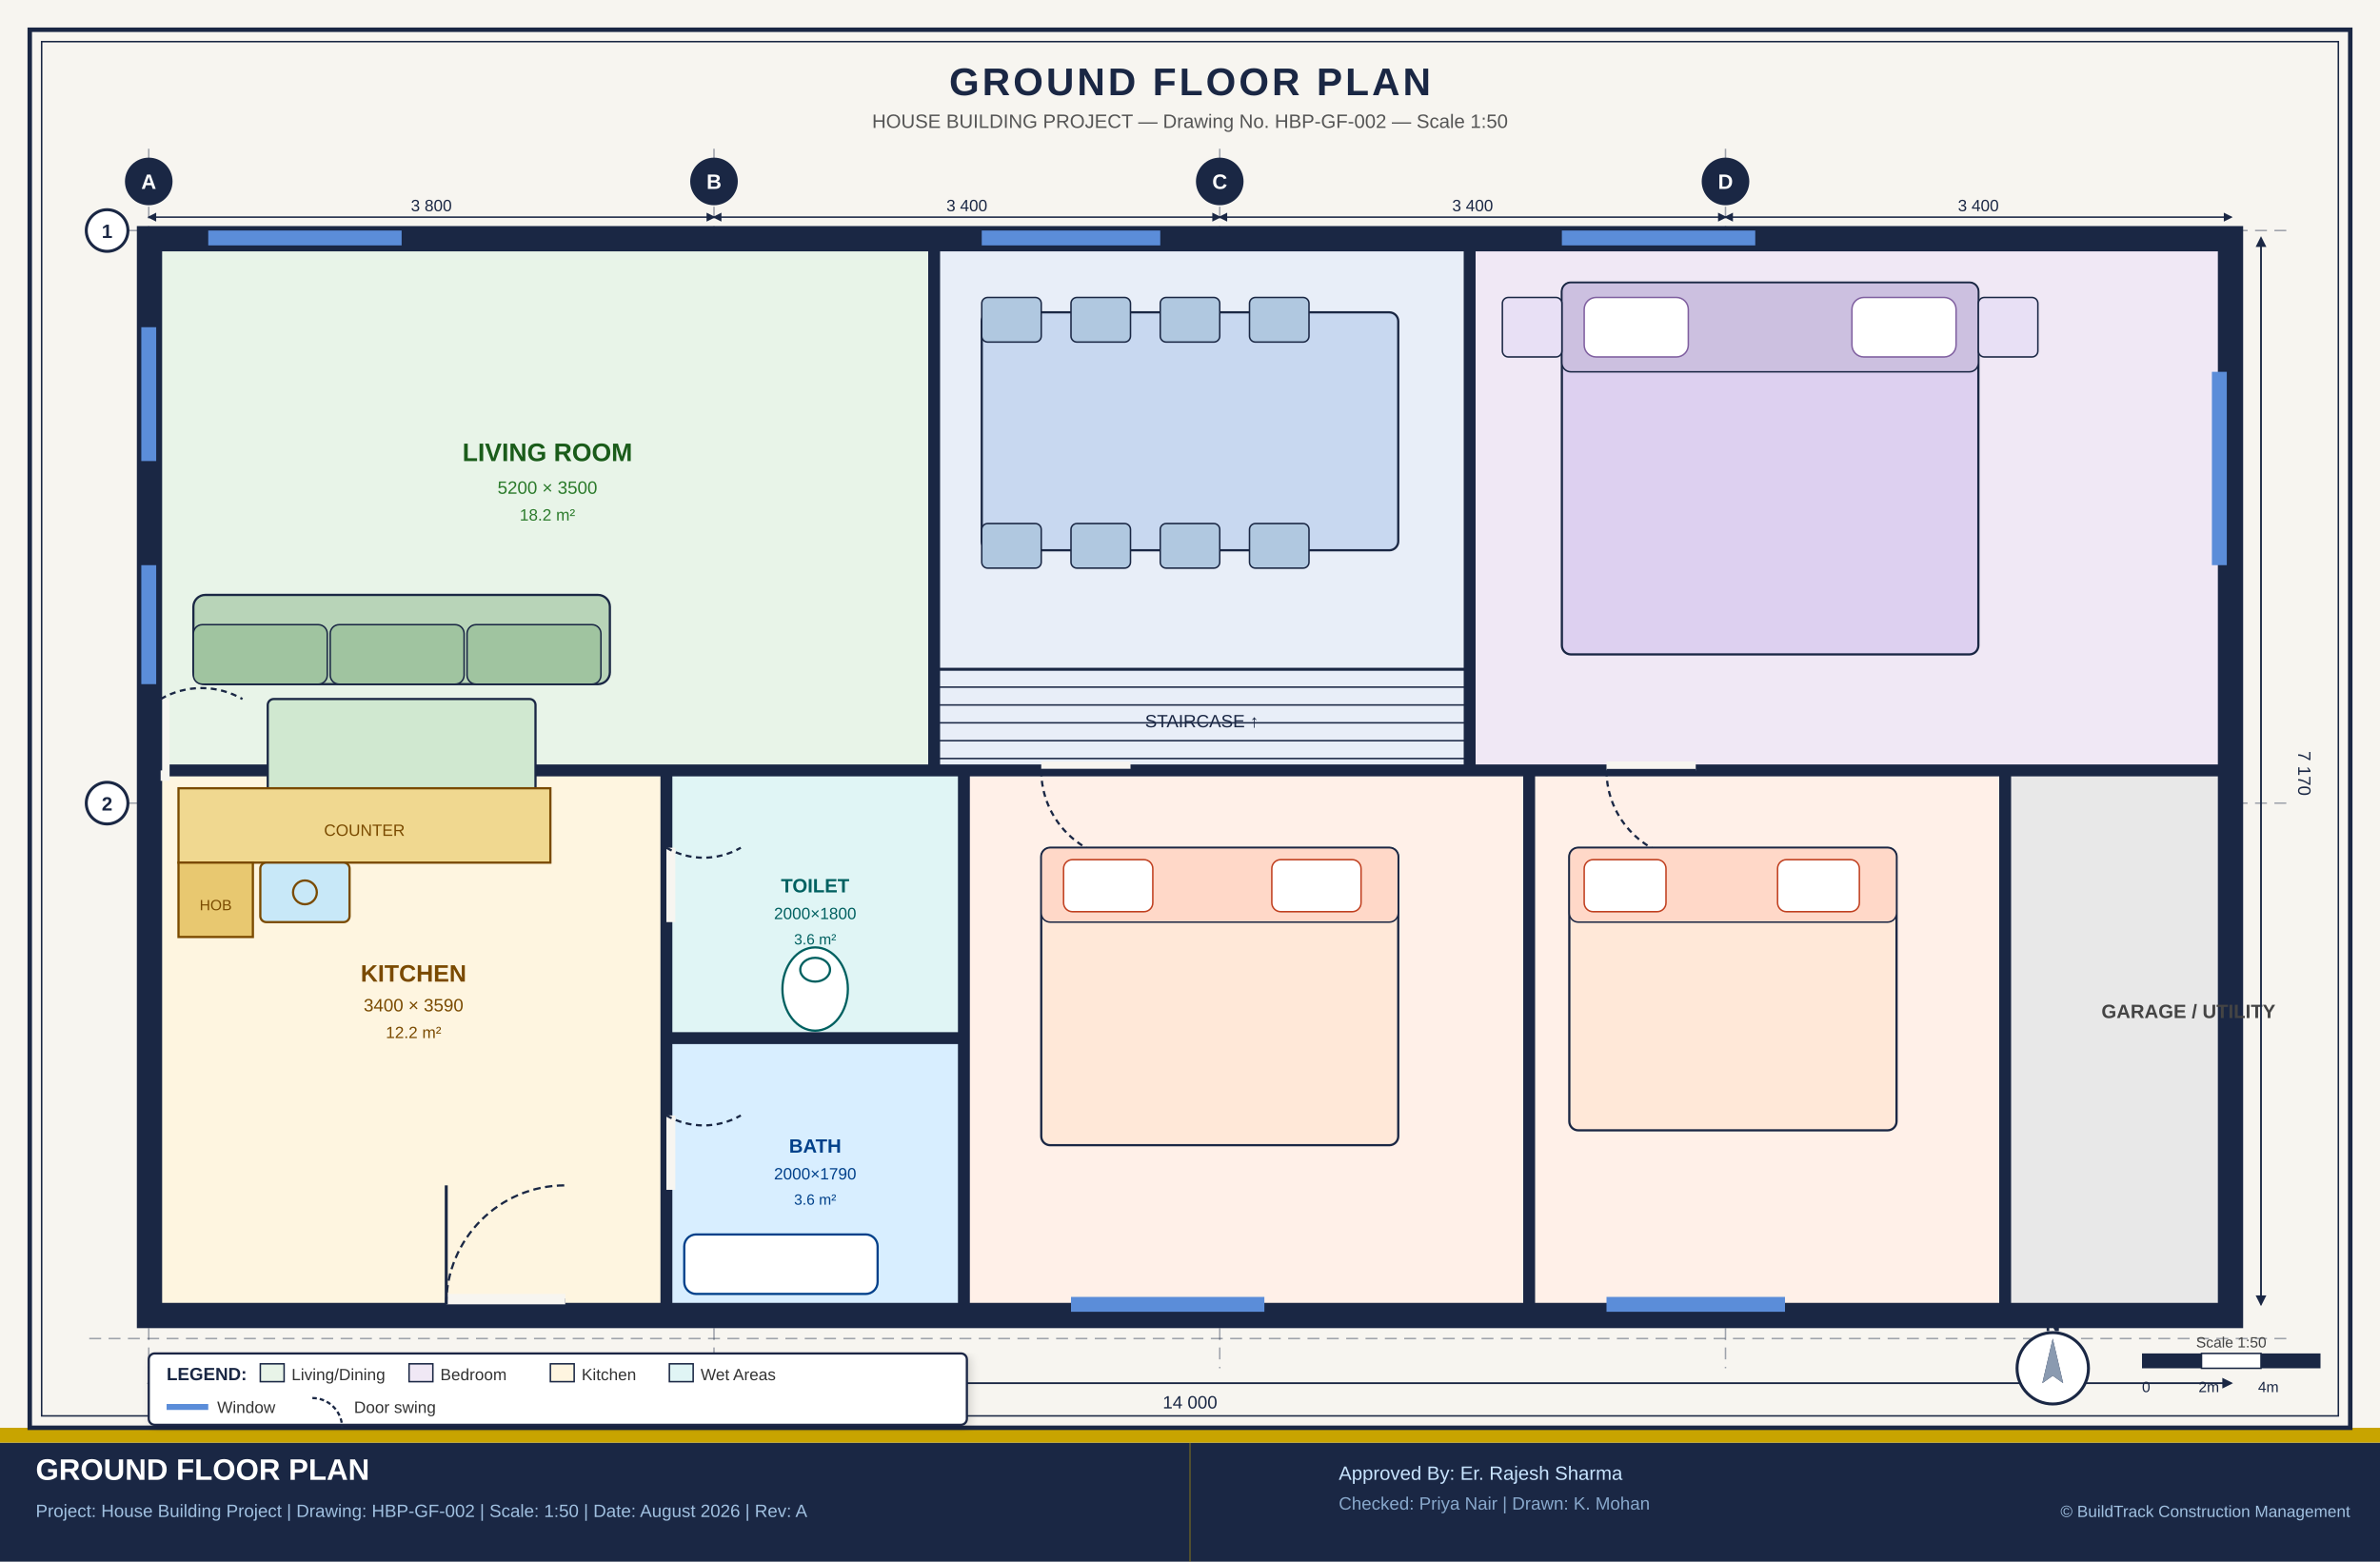
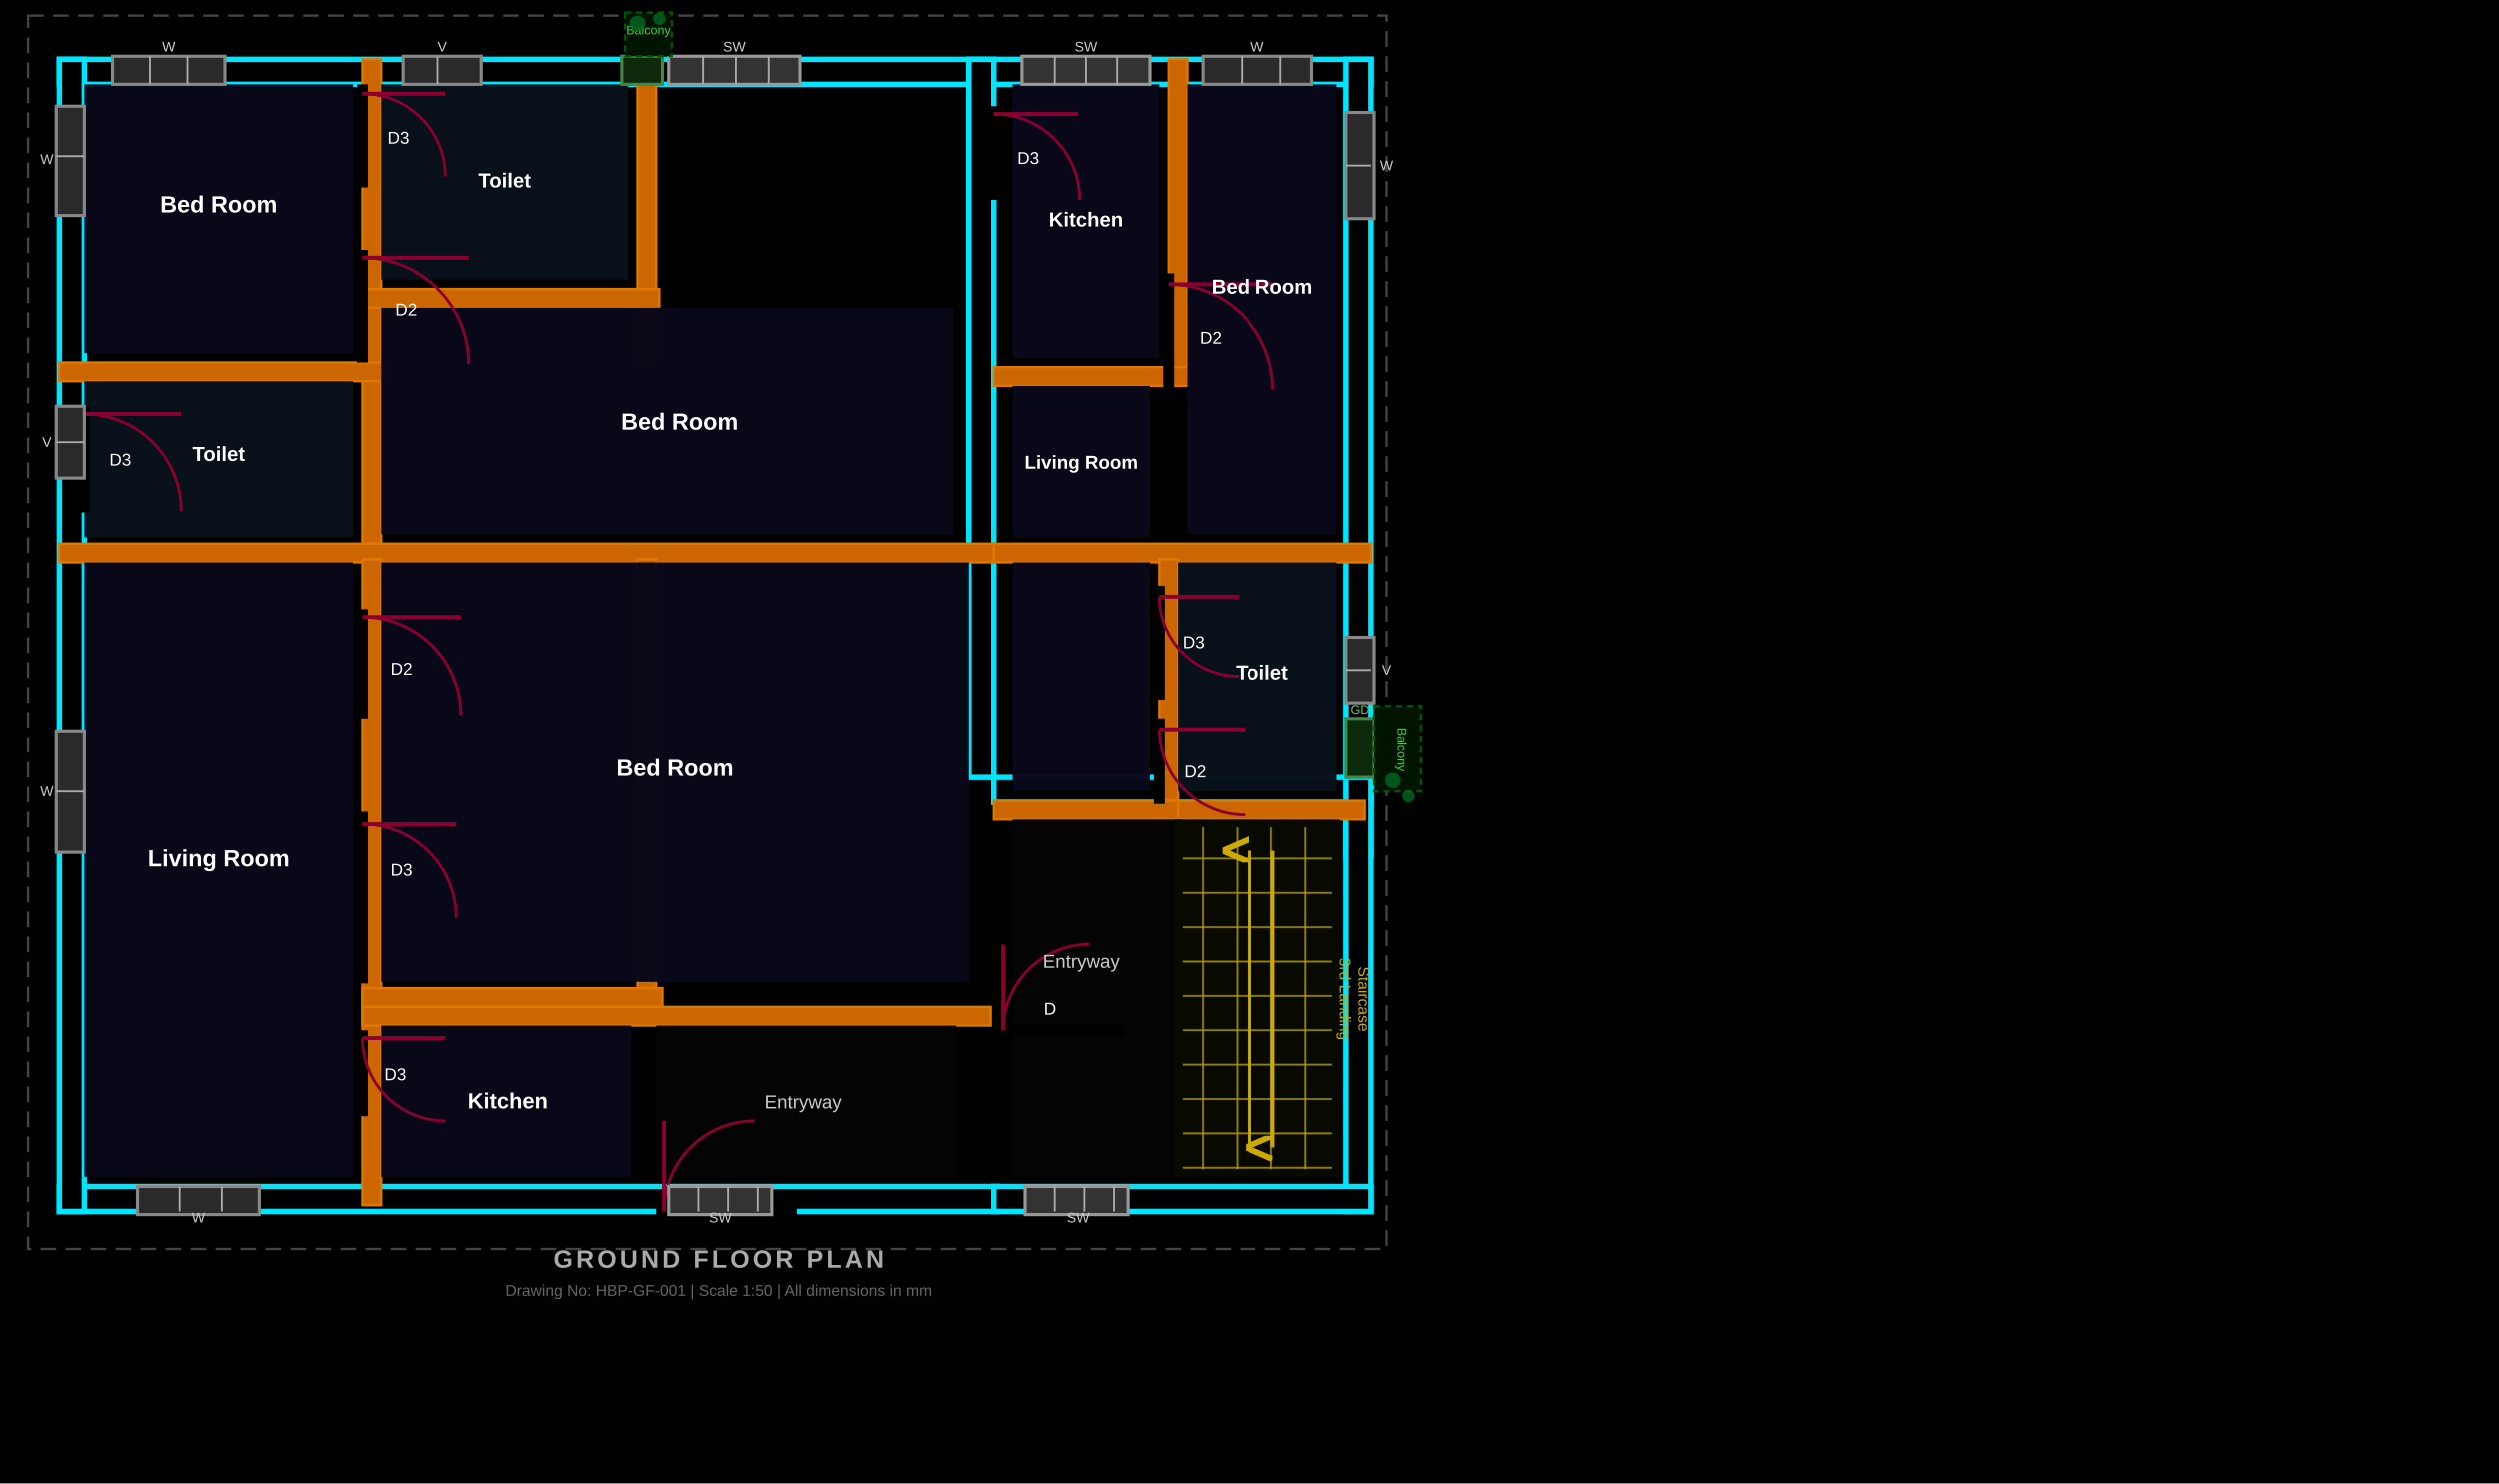
- <svg xmlns="http://www.w3.org/2000/svg" width="1600" height="1050" viewBox="0 0 1600 1050">
+ <svg xmlns="http://www.w3.org/2000/svg" width="1600" height="950" viewBox="0 0 1600 950">
  <defs>
-     <pattern id="hatch" width="8" height="8" patternUnits="userSpaceOnUse" patternTransform="rotate(45)">
-       <line x1="0" y1="0" x2="0" y2="8" stroke="#bbb" stroke-width="1" />
+     <pattern id="stair-grid-gf" x="0" y="0" width="22" height="22" patternUnits="userSpaceOnUse">
+       <rect width="22" height="22" fill="none" stroke="#b8a000" stroke-width="0.9" />
    </pattern>
-     <filter id="dropshadow" x="-5%" y="-5%" width="115%" height="115%">
-       <feDropShadow dx="2" dy="2" stdDeviation="3" flood-color="#00000025" />
-     </filter>
-     <marker id="dim-arrow" markerWidth="6" markerHeight="6" refX="5" refY="3" orient="auto">
-       <path d="M0,0 L6,3 L0,6 Z" fill="#1a2744" />
+     <marker id="gf-arr-up" markerWidth="7" markerHeight="7" refX="3" refY="7" orient="auto">
+       <path d="M0,7 L3,0 L6,7" fill="none" stroke="#ccaa00" stroke-width="1.5" />
    </marker>
-     <marker id="dim-arrow-r" markerWidth="6" markerHeight="6" refX="1" refY="3" orient="auto">
-       <path d="M6,0 L0,3 L6,6 Z" fill="#1a2744" />
+     <marker id="gf-arr-dn" markerWidth="7" markerHeight="7" refX="3" refY="0" orient="auto">
+       <path d="M0,0 L3,7 L6,0" fill="none" stroke="#ccaa00" stroke-width="1.5" />
    </marker>
  </defs>
-   <rect width="1600" height="1050" fill="#f7f5f0" />
-   <rect x="0" y="970" width="1600" height="80" fill="#1a2744" />
-   <rect x="0" y="960" width="1600" height="10" fill="#c8a400" />
-   <rect x="20" y="20" width="1560" height="940" fill="none" stroke="#1a2744" stroke-width="3" />
-   <rect x="28" y="28" width="1544" height="924" fill="none" stroke="#1a2744" stroke-width="1" />
-   <text x="800" y="64" font-family="Arial Black, Arial" font-size="26" font-weight="bold" fill="#1a2744" text-anchor="middle" letter-spacing="2">GROUND FLOOR PLAN</text>
-   <text x="800" y="86" font-family="Arial, sans-serif" font-size="13" fill="#555" text-anchor="middle">HOUSE BUILDING PROJECT — Drawing No. HBP-GF-002 — Scale 1:50</text>
-   <line x1="100" y1="100" x2="100" y2="920" stroke="#1a2744" stroke-width="1" stroke-dasharray="8,5" opacity="0.4" />
-   <line x1="480" y1="100" x2="480" y2="920" stroke="#1a2744" stroke-width="1" stroke-dasharray="8,5" opacity="0.4" />
-   <line x1="820" y1="100" x2="820" y2="920" stroke="#1a2744" stroke-width="1" stroke-dasharray="8,5" opacity="0.4" />
-   <line x1="1160" y1="100" x2="1160" y2="920" stroke="#1a2744" stroke-width="1" stroke-dasharray="8,5" opacity="0.4" />
-   <line x1="60" y1="155" x2="1540" y2="155" stroke="#1a2744" stroke-width="1" stroke-dasharray="8,5" opacity="0.4" />
-   <line x1="60" y1="540" x2="1540" y2="540" stroke="#1a2744" stroke-width="1" stroke-dasharray="8,5" opacity="0.4" />
-   <line x1="60" y1="900" x2="1540" y2="900" stroke="#1a2744" stroke-width="1" stroke-dasharray="8,5" opacity="0.4" />
-   <circle cx="100" cy="122" r="16" fill="#1a2744" />
-   <text x="100" y="127" font-family="Arial Black,Arial" font-size="14" font-weight="bold" fill="white" text-anchor="middle">A</text>
-   <circle cx="480" cy="122" r="16" fill="#1a2744" />
-   <text x="480" y="127" font-family="Arial Black,Arial" font-size="14" font-weight="bold" fill="white" text-anchor="middle">B</text>
-   <circle cx="820" cy="122" r="16" fill="#1a2744" />
-   <text x="820" y="127" font-family="Arial Black,Arial" font-size="14" font-weight="bold" fill="white" text-anchor="middle">C</text>
-   <circle cx="1160" cy="122" r="16" fill="#1a2744" />
-   <text x="1160" y="127" font-family="Arial Black,Arial" font-size="14" font-weight="bold" fill="white" text-anchor="middle">D</text>
-   <circle cx="72" cy="155" r="14" fill="white" stroke="#1a2744" stroke-width="2" />
-   <text x="72" y="160" font-family="Arial Black,Arial" font-size="13" font-weight="bold" fill="#1a2744" text-anchor="middle">1</text>
-   <circle cx="72" cy="540" r="14" fill="white" stroke="#1a2744" stroke-width="2" />
-   <text x="72" y="545" font-family="Arial Black,Arial" font-size="13" font-weight="bold" fill="#1a2744" text-anchor="middle">2</text>
-   <rect x="100" y="160" width="1400" height="725" fill="none" stroke="#1a2744" stroke-width="16" />
-   <rect x="108" y="168" width="520" height="350" fill="#e8f4e8" stroke="#1a2744" stroke-width="2" />
-   <text x="368" y="310" font-family="Arial" font-size="17" font-weight="bold" fill="#1a5c1a" text-anchor="middle">LIVING ROOM</text>
-   <text x="368" y="332" font-family="Arial" font-size="12" fill="#2a7a2a" text-anchor="middle">5200 × 3500</text>
-   <text x="368" y="350" font-family="Arial" font-size="11" fill="#2a7a2a" text-anchor="middle">18.2 m²</text>
-   <rect x="628" y="168" width="360" height="350" fill="#e8eef8" stroke="#1a2744" stroke-width="2" />
-   <text x="808" y="310" font-family="Arial" font-size="16" font-weight="bold" fill="#1a2c6a" text-anchor="middle">DINING</text>
-   <text x="808" y="330" font-family="Arial" font-size="12" fill="#1a2c6a" text-anchor="middle">3600 × 3500</text>
-   <text x="808" y="348" font-family="Arial" font-size="11" fill="#1a2c6a" text-anchor="middle">12.6 m²</text>
-   <rect x="988" y="168" width="504" height="350" fill="#f0e8f5" stroke="#1a2744" stroke-width="2" />
-   <text x="1240" y="305" font-family="Arial" font-size="16" font-weight="bold" fill="#5a1a7a" text-anchor="middle">MASTER</text>
-   <text x="1240" y="325" font-family="Arial" font-size="16" font-weight="bold" fill="#5a1a7a" text-anchor="middle">BEDROOM</text>
-   <text x="1240" y="348" font-family="Arial" font-size="12" fill="#5a1a7a" text-anchor="middle">5040 × 3500</text>
-   <text x="1240" y="366" font-family="Arial" font-size="11" fill="#5a1a7a" text-anchor="middle">17.6 m²</text>
-   <rect x="108" y="518" width="340" height="359" fill="#fef5e0" stroke="#1a2744" stroke-width="2" />
-   <text x="278" y="660" font-family="Arial" font-size="16" font-weight="bold" fill="#7a4a00" text-anchor="middle">KITCHEN</text>
-   <text x="278" y="680" font-family="Arial" font-size="12" fill="#7a4a00" text-anchor="middle">3400 × 3590</text>
-   <text x="278" y="698" font-family="Arial" font-size="11" fill="#7a4a00" text-anchor="middle">12.2 m²</text>
-   <rect x="448" y="518" width="200" height="180" fill="#e0f5f5" stroke="#1a2744" stroke-width="2" />
-   <text x="548" y="600" font-family="Arial" font-size="13" font-weight="bold" fill="#006060" text-anchor="middle">TOILET</text>
-   <text x="548" y="618" font-family="Arial" font-size="11" fill="#006060" text-anchor="middle">2000×1800</text>
-   <text x="548" y="635" font-family="Arial" font-size="10" fill="#006060" text-anchor="middle">3.6 m²</text>
-   <ellipse cx="548" cy="665" rx="22" ry="28" fill="white" stroke="#006060" stroke-width="1.5" />
-   <ellipse cx="548" cy="652" rx="10" ry="8" fill="none" stroke="#006060" stroke-width="1.5" />
-   <rect x="448" y="698" width="200" height="179" fill="#d8eeff" stroke="#1a2744" stroke-width="2" />
-   <text x="548" y="775" font-family="Arial" font-size="13" font-weight="bold" fill="#00408a" text-anchor="middle">BATH</text>
-   <text x="548" y="793" font-family="Arial" font-size="11" fill="#00408a" text-anchor="middle">2000×1790</text>
-   <text x="548" y="810" font-family="Arial" font-size="10" fill="#00408a" text-anchor="middle">3.6 m²</text>
-   <rect x="460" y="830" width="130" height="40" rx="8" fill="white" stroke="#00408a" stroke-width="1.5" />
-   <rect x="648" y="518" width="380" height="359" fill="#fff0e8" stroke="#1a2744" stroke-width="2" />
-   <text x="838" y="660" font-family="Arial" font-size="16" font-weight="bold" fill="#7a2000" text-anchor="middle">BEDROOM 2</text>
-   <text x="838" y="680" font-family="Arial" font-size="12" fill="#7a2000" text-anchor="middle">3800 × 3590</text>
-   <text x="838" y="698" font-family="Arial" font-size="11" fill="#7a2000" text-anchor="middle">13.6 m²</text>
-   <rect x="1028" y="518" width="320" height="359" fill="#fff0e8" stroke="#1a2744" stroke-width="2" />
-   <text x="1188" y="660" font-family="Arial" font-size="16" font-weight="bold" fill="#7a2000" text-anchor="middle">BEDROOM 3</text>
-   <text x="1188" y="680" font-family="Arial" font-size="12" fill="#7a2000" text-anchor="middle">3200 × 3590</text>
-   <text x="1188" y="698" font-family="Arial" font-size="11" fill="#7a2000" text-anchor="middle">11.5 m²</text>
-   <rect x="1348" y="518" width="144" height="359" fill="#e8e8e8" stroke="#1a2744" stroke-width="2" />
-   <text x="1420" y="680" font-family="Arial" font-size="13" font-weight="bold" fill="#444" text-anchor="middle" writing-mode="vertical-rl" transform="rotate(-90,1420,680)">GARAGE / UTILITY</text>
-   <line x1="628" y1="160" x2="628" y2="518" stroke="#1a2744" stroke-width="8" />
-   <line x1="988" y1="160" x2="988" y2="518" stroke="#1a2744" stroke-width="8" />
-   <line x1="100" y1="518" x2="1500" y2="518" stroke="#1a2744" stroke-width="8" />
-   <line x1="448" y1="518" x2="448" y2="877" stroke="#1a2744" stroke-width="8" />
-   <line x1="448" y1="698" x2="648" y2="698" stroke="#1a2744" stroke-width="8" />
-   <line x1="648" y1="518" x2="648" y2="877" stroke="#1a2744" stroke-width="8" />
-   <line x1="1028" y1="518" x2="1028" y2="877" stroke="#1a2744" stroke-width="8" />
-   <line x1="1348" y1="518" x2="1348" y2="877" stroke="#1a2744" stroke-width="8" />
-   <line x1="240" y1="877" x2="240" y2="877" stroke="none" />
-   <path d="M 300,877 L 380,877" stroke="#1a2744" stroke-width="8" fill="none" />
-   <rect x="300" y="870" width="80" height="7" fill="#f7f5f0" />
-   <path d="M 300,877 A 80,80 0 0,1 380,797" fill="none" stroke="#1a2744" stroke-width="1.5" stroke-dasharray="5,3" />
-   <line x1="300" y1="877" x2="300" y2="797" stroke="#1a2744" stroke-width="2" />
-   <rect x="700" y="512" width="60" height="6" fill="#f7f5f0" />
-   <path d="M 700,518 A 60,60 0 0,0 760,578" fill="none" stroke="#1a2744" stroke-width="1.5" stroke-dasharray="4,3" />
-   <line x1="700" y1="518" x2="760" y2="518" stroke="#1a2744" stroke-width="2" />
-   <rect x="1080" y="512" width="60" height="6" fill="#f7f5f0" />
-   <path d="M 1080,518 A 60,60 0 0,0 1140,578" fill="none" stroke="#1a2744" stroke-width="1.5" stroke-dasharray="4,3" />
-   <line x1="1080" y1="518" x2="1140" y2="518" stroke="#1a2744" stroke-width="2" />
-   <rect x="108" y="470" width="6" height="55" fill="#f7f5f0" />
-   <path d="M 108,470 A 55,55 0 0,1 163,470" fill="none" stroke="#1a2744" stroke-width="1.5" stroke-dasharray="4,3" />
-   <line x1="108" y1="470" x2="108" y2="518" stroke="#1a2744" stroke-width="2" />
-   <rect x="448" y="570" width="6" height="50" fill="#f7f5f0" />
-   <path d="M 448,570 A 50,50 0 0,0 498,570" fill="none" stroke="#1a2744" stroke-width="1.5" stroke-dasharray="4,3" />
-   <rect x="448" y="750" width="6" height="50" fill="#f7f5f0" />
-   <path d="M 448,750 A 50,50 0 0,0 498,750" fill="none" stroke="#1a2744" stroke-width="1.5" stroke-dasharray="4,3" />
-   <line x1="100" y1="220" x2="100" y2="310" stroke="#5b8dd9" stroke-width="10" />
-   <line x1="100" y1="380" x2="100" y2="460" stroke="#5b8dd9" stroke-width="10" />
-   <line x1="660" y1="160" x2="780" y2="160" stroke="#5b8dd9" stroke-width="10" />
-   <line x1="1050" y1="160" x2="1180" y2="160" stroke="#5b8dd9" stroke-width="10" />
-   <line x1="1492" y1="250" x2="1492" y2="380" stroke="#5b8dd9" stroke-width="10" />
-   <line x1="720" y1="877" x2="850" y2="877" stroke="#5b8dd9" stroke-width="10" />
-   <line x1="1080" y1="877" x2="1200" y2="877" stroke="#5b8dd9" stroke-width="10" />
-   <line x1="140" y1="160" x2="270" y2="160" stroke="#5b8dd9" stroke-width="10" />
-   <rect x="130" y="400" width="280" height="60" rx="8" fill="#b8d4b8" stroke="#1a2744" stroke-width="1.5" />
-   <rect x="130" y="420" width="90" height="40" rx="6" fill="#a0c4a0" stroke="#1a2744" stroke-width="1" />
-   <rect x="222" y="420" width="90" height="40" rx="6" fill="#a0c4a0" stroke="#1a2744" stroke-width="1" />
-   <rect x="314" y="420" width="90" height="40" rx="6" fill="#a0c4a0" stroke="#1a2744" stroke-width="1" />
-   <rect x="180" y="470" width="180" height="80" rx="4" fill="#d0e8d0" stroke="#1a2744" stroke-width="1.5" />
-   <rect x="660" y="210" width="280" height="160" rx="6" fill="#c8d8f0" stroke="#1a2744" stroke-width="1.5" />
-   <rect x="660" y="200" width="40" height="30" rx="4" fill="#b0c8e0" stroke="#1a2744" stroke-width="1" />
-   <rect x="720" y="200" width="40" height="30" rx="4" fill="#b0c8e0" stroke="#1a2744" stroke-width="1" />
-   <rect x="780" y="200" width="40" height="30" rx="4" fill="#b0c8e0" stroke="#1a2744" stroke-width="1" />
-   <rect x="840" y="200" width="40" height="30" rx="4" fill="#b0c8e0" stroke="#1a2744" stroke-width="1" />
-   <rect x="660" y="352" width="40" height="30" rx="4" fill="#b0c8e0" stroke="#1a2744" stroke-width="1" />
-   <rect x="720" y="352" width="40" height="30" rx="4" fill="#b0c8e0" stroke="#1a2744" stroke-width="1" />
-   <rect x="780" y="352" width="40" height="30" rx="4" fill="#b0c8e0" stroke="#1a2744" stroke-width="1" />
-   <rect x="840" y="352" width="40" height="30" rx="4" fill="#b0c8e0" stroke="#1a2744" stroke-width="1" />
-   <rect x="1050" y="190" width="280" height="250" rx="6" fill="#ddd0f0" stroke="#1a2744" stroke-width="1.5" />
-   <rect x="1050" y="190" width="280" height="60" rx="6" fill="#ccc0e0" stroke="#1a2744" stroke-width="1" />
-   <rect x="1065" y="200" width="70" height="40" rx="8" fill="white" stroke="#8060a0" stroke-width="1" />
-   <rect x="1245" y="200" width="70" height="40" rx="8" fill="white" stroke="#8060a0" stroke-width="1" />
-   <rect x="1010" y="200" width="40" height="40" rx="4" fill="#e8e0f5" stroke="#1a2744" stroke-width="1" />
-   <rect x="1330" y="200" width="40" height="40" rx="4" fill="#e8e0f5" stroke="#1a2744" stroke-width="1" />
-   <rect x="700" y="570" width="240" height="200" rx="6" fill="#ffe8d8" stroke="#1a2744" stroke-width="1.5" />
-   <rect x="700" y="570" width="240" height="50" rx="6" fill="#ffd8c8" stroke="#1a2744" stroke-width="1" />
-   <rect x="715" y="578" width="60" height="35" rx="6" fill="white" stroke="#c04020" stroke-width="1" />
-   <rect x="855" y="578" width="60" height="35" rx="6" fill="white" stroke="#c04020" stroke-width="1" />
-   <rect x="1055" y="570" width="220" height="190" rx="6" fill="#ffe8d8" stroke="#1a2744" stroke-width="1.5" />
-   <rect x="1055" y="570" width="220" height="50" rx="6" fill="#ffd8c8" stroke="#1a2744" stroke-width="1" />
-   <rect x="1065" y="578" width="55" height="35" rx="6" fill="white" stroke="#c04020" stroke-width="1" />
-   <rect x="1195" y="578" width="55" height="35" rx="6" fill="white" stroke="#c04020" stroke-width="1" />
-   <rect x="120" y="530" width="250" height="50" fill="#f0d890" stroke="#7a4a00" stroke-width="1.5" />
-   <text x="245" y="562" font-family="Arial" font-size="11" fill="#7a4a00" text-anchor="middle">COUNTER</text>
-   <rect x="120" y="580" width="50" height="50" fill="#e8c870" stroke="#7a4a00" stroke-width="1.5" />
-   <text x="145" y="612" font-family="Arial" font-size="10" fill="#7a4a00" text-anchor="middle">HOB</text>
-   <rect x="175" y="580" width="60" height="40" rx="4" fill="#c8e8f8" stroke="#7a4a00" stroke-width="1.5" />
-   <circle cx="205" cy="600" r="8" fill="none" stroke="#7a4a00" stroke-width="1.5" />
-   <rect x="628" y="450" width="360" height="68" fill="none" stroke="#1a2744" stroke-width="2" />
-   <text x="808" y="489" font-family="Arial" font-size="12" fill="#1a2744" text-anchor="middle">STAIRCASE ↑</text>
-   <line x1="628" y1="462" x2="988" y2="462" stroke="#1a2744" stroke-width="1" />
-   <line x1="628" y1="474" x2="988" y2="474" stroke="#1a2744" stroke-width="1" />
-   <line x1="628" y1="486" x2="988" y2="486" stroke="#1a2744" stroke-width="1" />
-   <line x1="628" y1="498" x2="988" y2="498" stroke="#1a2744" stroke-width="1" />
-   <line x1="628" y1="510" x2="988" y2="510" stroke="#1a2744" stroke-width="1" />
-   <line x1="100" y1="930" x2="1500" y2="930" stroke="#1a2744" stroke-width="1.2" marker-start="url(#dim-arrow-r)" marker-end="url(#dim-arrow)" />
-   <text x="800" y="947" font-family="Arial" font-size="12" fill="#1a2744" text-anchor="middle">14 000</text>
-   <line x1="1520" y1="160" x2="1520" y2="877" stroke="#1a2744" stroke-width="1.2" marker-start="url(#dim-arrow-r)" marker-end="url(#dim-arrow)" />
-   <text x="1545" y="520" font-family="Arial" font-size="12" fill="#1a2744" text-anchor="middle" transform="rotate(90,1545,520)">7 170</text>
-   <line x1="100" y1="146" x2="480" y2="146" stroke="#1a2744" stroke-width="1" marker-start="url(#dim-arrow-r)" marker-end="url(#dim-arrow)" />
-   <text x="290" y="142" font-family="Arial" font-size="11" fill="#1a2744" text-anchor="middle">3 800</text>
-   <line x1="480" y1="146" x2="820" y2="146" stroke="#1a2744" stroke-width="1" marker-start="url(#dim-arrow-r)" marker-end="url(#dim-arrow)" />
-   <text x="650" y="142" font-family="Arial" font-size="11" fill="#1a2744" text-anchor="middle">3 400</text>
-   <line x1="820" y1="146" x2="1160" y2="146" stroke="#1a2744" stroke-width="1" marker-start="url(#dim-arrow-r)" marker-end="url(#dim-arrow)" />
-   <text x="990" y="142" font-family="Arial" font-size="11" fill="#1a2744" text-anchor="middle">3 400</text>
-   <line x1="1160" y1="146" x2="1500" y2="146" stroke="#1a2744" stroke-width="1" marker-start="url(#dim-arrow-r)" marker-end="url(#dim-arrow)" />
-   <text x="1330" y="142" font-family="Arial" font-size="11" fill="#1a2744" text-anchor="middle">3 400</text>
-   <rect x="100" y="910" width="550" height="48" rx="4" fill="white" stroke="#1a2744" stroke-width="1.5" filter="url(#dropshadow)" />
-   <text x="112" y="928" font-family="Arial Black,Arial" font-size="12" font-weight="bold" fill="#1a2744">LEGEND:</text>
-   <rect x="175" y="917" width="16" height="12" fill="#e8f4e8" stroke="#1a2744" stroke-width="1" />
-   <text x="196" y="928" font-family="Arial" font-size="11" fill="#333">Living/Dining</text>
-   <rect x="275" y="917" width="16" height="12" fill="#f0e8f5" stroke="#1a2744" stroke-width="1" />
-   <text x="296" y="928" font-family="Arial" font-size="11" fill="#333">Bedroom</text>
-   <rect x="370" y="917" width="16" height="12" fill="#fef5e0" stroke="#1a2744" stroke-width="1" />
-   <text x="391" y="928" font-family="Arial" font-size="11" fill="#333">Kitchen</text>
-   <rect x="450" y="917" width="16" height="12" fill="#e0f5f5" stroke="#1a2744" stroke-width="1" />
-   <text x="471" y="928" font-family="Arial" font-size="11" fill="#333">Wet Areas</text>
-   <line x1="112" y1="946" x2="140" y2="946" stroke="#5b8dd9" stroke-width="4" />
-   <text x="146" y="950" font-family="Arial" font-size="11" fill="#333">Window</text>
-   <path d="M 210,940 A 20,20 0 0,1 230,960" fill="none" stroke="#1a2744" stroke-width="1.5" stroke-dasharray="3,2" />
-   <text x="238" y="950" font-family="Arial" font-size="11" fill="#333">Door swing</text>
-   <g transform="translate(1380,920)">
-     <circle cx="0" cy="0" r="24" fill="white" stroke="#1a2744" stroke-width="2" />
-     <polygon points="0,-20 7,10 0,5 -7,10" fill="#1a2744" />
-     <polygon points="0,-20 -7,10 0,5 7,10" fill="#8a9ab0" />
-     <text x="0" y="-25" font-family="Arial Black" font-size="13" fill="#1a2744" text-anchor="middle" font-weight="bold">N</text>
-   </g>
-   <g transform="translate(1440,910)">
-     <rect x="0" y="0" width="40" height="10" fill="#1a2744" />
-     <rect x="40" y="0" width="40" height="10" fill="white" stroke="#1a2744" stroke-width="1" />
-     <rect x="80" y="0" width="40" height="10" fill="#1a2744" />
-     <text x="0" y="26" font-family="Arial" font-size="10" fill="#1a2744">0</text>
-     <text x="38" y="26" font-family="Arial" font-size="10" fill="#1a2744">2m</text>
-     <text x="78" y="26" font-family="Arial" font-size="10" fill="#1a2744">4m</text>
-     <text x="60" y="-4" font-family="Arial" font-size="10" fill="#444" text-anchor="middle">Scale 1:50</text>
-   </g>
-   <text x="24" y="995" font-family="Arial Black,Arial" font-size="20" font-weight="bold" fill="white">GROUND FLOOR PLAN</text>
-   <text x="24" y="1020" font-family="Arial" font-size="12" fill="#a0c0e0">Project: House Building Project  |  Drawing: HBP-GF-002  |  Scale: 1:50  |  Date: August 2026  |  Rev: A</text>
-   <text x="1580" y="1020" font-family="Arial" font-size="11" fill="#a0c0e0" text-anchor="end">© BuildTrack Construction Management</text>
-   <line x1="800" y1="970" x2="800" y2="1050" stroke="#c8a400" stroke-width="1" opacity="0.4" />
-   <text x="900" y="995" font-family="Arial" font-size="13" fill="#c8e4ff">Approved By: Er. Rajesh Sharma</text>
-   <text x="900" y="1015" font-family="Arial" font-size="12" fill="#88a8cc">Checked: Priya Nair  |  Drawn: K. Mohan</text>
+   <rect width="1600" height="950" fill="#000000" />
+   <rect x="18" y="10" width="870" height="790" fill="none" stroke="#444" stroke-width="1.5" stroke-dasharray="10,6" />
+   <rect x="38" y="38" width="840" height="16" fill="#000" stroke="#00e5ff" stroke-width="3.5" />
+   <rect x="38" y="760" width="600" height="16" fill="#000" stroke="#00e5ff" stroke-width="3.5" />
+   <rect x="38" y="38" width="16" height="738" fill="#000" stroke="#00e5ff" stroke-width="3.5" />
+   <rect x="620" y="38" width="16" height="460" fill="#000" stroke="#00e5ff" stroke-width="3.5" />
+   <rect x="862" y="38" width="16" height="510" fill="#000" stroke="#00e5ff" stroke-width="3.5" />
+   <rect x="636" y="498" width="242" height="16" fill="#000" stroke="#00e5ff" stroke-width="3.5" />
+   <rect x="862" y="498" width="16" height="278" fill="#000" stroke="#00e5ff" stroke-width="3.5" />
+   <rect x="636" y="760" width="242" height="16" fill="#000" stroke="#00e5ff" stroke-width="3.5" />
+   <rect x="232" y="38" width="12" height="310" fill="#cc6600" stroke="#e07800" stroke-width="1.5" />
+   <rect x="408" y="38" width="12" height="195" fill="#cc6600" stroke="#e07800" stroke-width="1.5" />
+   <rect x="232" y="185" width="190" height="12" fill="#cc6600" stroke="#e07800" stroke-width="1.5" />
+   <rect x="38" y="232" width="208" height="12" fill="#cc6600" stroke="#e07800" stroke-width="1.5" />
+   <rect x="38" y="348" width="598" height="12" fill="#cc6600" stroke="#e07800" stroke-width="1.5" />
+   <rect x="232" y="358" width="12" height="414" fill="#cc6600" stroke="#e07800" stroke-width="1.5" />
+   <rect x="408" y="358" width="12" height="275" fill="#cc6600" stroke="#e07800" stroke-width="1.5" />
+   <rect x="232" y="633" width="192" height="12" fill="#cc6600" stroke="#e07800" stroke-width="1.5" />
+   <rect x="232" y="645" width="402" height="12" fill="#cc6600" stroke="#e07800" stroke-width="1.5" />
+   <rect x="748" y="38" width="12" height="200" fill="#cc6600" stroke="#e07800" stroke-width="1.5" />
+   <rect x="636" y="235" width="125" height="12" fill="#cc6600" stroke="#e07800" stroke-width="1.5" />
+   <rect x="636" y="348" width="242" height="12" fill="#cc6600" stroke="#e07800" stroke-width="1.5" />
+   <rect x="742" y="358" width="12" height="155" fill="#cc6600" stroke="#e07800" stroke-width="1.5" />
+   <rect x="742" y="513" width="132" height="12" fill="#cc6600" stroke="#e07800" stroke-width="1.5" />
+   <rect x="636" y="513" width="118" height="12" fill="#cc6600" stroke="#e07800" stroke-width="1.5" />
+   <rect x="54" y="54" width="172" height="172" fill="#08081a" opacity="0.98" />
+   <rect x="244" y="54" width="158" height="125" fill="#08101a" opacity="0.98" />
+   <rect x="244" y="197" width="366" height="145" fill="#08081a" opacity="0.98" />
+   <rect x="54" y="244" width="172" height="100" fill="#08101a" opacity="0.98" />
+   <rect x="54" y="360" width="172" height="394" fill="#08081a" opacity="0.98" />
+   <rect x="244" y="360" width="376" height="269" fill="#08081a" opacity="0.98" />
+   <rect x="244" y="657" width="160" height="97" fill="#08081a" opacity="0.98" />
+   <rect x="420" y="657" width="192" height="97" fill="#040404" opacity="0.98" />
+   <rect x="648" y="54" width="94" height="175" fill="#08081a" opacity="0.98" />
+   <rect x="760" y="54" width="96" height="288" fill="#08081a" opacity="0.98" />
+   <rect x="648" y="247" width="88" height="97" fill="#08081a" opacity="0.98" />
+   <rect x="648" y="360" width="88" height="147" fill="#08081a" opacity="0.98" />
+   <rect x="754" y="360" width="102" height="147" fill="#08101a" opacity="0.98" />
+   <rect x="648" y="525" width="108" height="229" fill="#040404" opacity="0.98" />
+   <rect x="752" y="525" width="106" height="229" fill="#080900" opacity="0.98" />
+   <rect x="757" y="530" width="96" height="219" fill="url(#stair-grid-gf)" />
+   <line x1="800" y1="735" x2="800" y2="545" stroke="#ccaa00" stroke-width="2.5" marker-end="url(#gf-arr-up)" />
+   <line x1="815" y1="545" x2="815" y2="735" stroke="#ccaa00" stroke-width="2.5" marker-end="url(#gf-arr-dn)" />
+   <text x="858" y="640" font-size="10" fill="#ccaa00" text-anchor="middle" font-family="Arial" transform="rotate(90,858,640)">3rd Landing</text>
+   <text x="870" y="640" font-size="10" fill="#ccaa00" text-anchor="middle" font-family="Arial" transform="rotate(90,870,640)">Staircase</text>
+   <line x1="232" y1="160" x2="232" y2="232" stroke="#000" stroke-width="7" />
+   <line x1="232" y1="165" x2="300" y2="165" stroke="#8B0030" stroke-width="2.5" />
+   <path d="M232,165 A68,68 0 0,1 300,233" fill="none" stroke="#8B0030" stroke-width="1.8" />
+   <text x="253" y="202" font-size="11" fill="#fff" font-family="Arial">D2</text>
+   <line x1="232" y1="54" x2="232" y2="120" stroke="#000" stroke-width="7" />
+   <line x1="232" y1="60" x2="285" y2="60" stroke="#8B0030" stroke-width="2.5" />
+   <path d="M232,60 A53,53 0 0,1 285,113" fill="none" stroke="#8B0030" stroke-width="1.8" />
+   <text x="248" y="92" font-size="11" fill="#fff" font-family="Arial">D3</text>
+   <line x1="232" y1="390" x2="232" y2="460" stroke="#000" stroke-width="7" />
+   <line x1="232" y1="395" x2="295" y2="395" stroke="#8B0030" stroke-width="2.5" />
+   <path d="M232,395 A63,63 0 0,1 295,458" fill="none" stroke="#8B0030" stroke-width="1.8" />
+   <text x="250" y="432" font-size="11" fill="#fff" font-family="Arial">D2</text>
+   <line x1="232" y1="520" x2="232" y2="630" stroke="#000" stroke-width="7" />
+   <line x1="232" y1="528" x2="292" y2="528" stroke="#8B0030" stroke-width="2.5" />
+   <path d="M232,528 A60,60 0 0,1 292,588" fill="none" stroke="#8B0030" stroke-width="1.8" />
+   <text x="250" y="561" font-size="11" fill="#fff" font-family="Arial">D3</text>
+   <line x1="232" y1="660" x2="232" y2="715" stroke="#000" stroke-width="7" />
+   <line x1="232" y1="665" x2="285" y2="665" stroke="#8B0030" stroke-width="2.5" />
+   <path d="M232,665 A53,53 0 0,0 285,718" fill="none" stroke="#8B0030" stroke-width="1.8" />
+   <text x="246" y="692" font-size="11" fill="#fff" font-family="Arial">D3</text>
+   <line x1="54" y1="260" x2="54" y2="328" stroke="#000" stroke-width="7" />
+   <line x1="54" y1="265" x2="116" y2="265" stroke="#8B0030" stroke-width="2.5" />
+   <path d="M54,265 A62,62 0 0,1 116,327" fill="none" stroke="#8B0030" stroke-width="1.8" />
+   <text x="70" y="298" font-size="11" fill="#fff" font-family="Arial">D3</text>
+   <line x1="636" y1="68" x2="636" y2="128" stroke="#000" stroke-width="7" />
+   <line x1="636" y1="73" x2="690" y2="73" stroke="#8B0030" stroke-width="2.5" />
+   <path d="M636,73 A55,55 0 0,1 691,128" fill="none" stroke="#8B0030" stroke-width="1.8" />
+   <text x="651" y="105" font-size="11" fill="#fff" font-family="Arial">D3</text>
+   <line x1="748" y1="175" x2="748" y2="290" stroke="#000" stroke-width="7" />
+   <line x1="748" y1="182" x2="815" y2="182" stroke="#8B0030" stroke-width="2.5" />
+   <path d="M748,182 A67,67 0 0,1 815,249" fill="none" stroke="#8B0030" stroke-width="1.8" />
+   <text x="768" y="220" font-size="11" fill="#fff" font-family="Arial">D2</text>
+   <line x1="742" y1="375" x2="742" y2="448" stroke="#000" stroke-width="7" />
+   <line x1="742" y1="382" x2="793" y2="382" stroke="#8B0030" stroke-width="2.5" />
+   <path d="M742,382 A51,51 0 0,0 793,433" fill="none" stroke="#8B0030" stroke-width="1.8" />
+   <text x="757" y="415" font-size="11" fill="#fff" font-family="Arial">D3</text>
+   <line x1="742" y1="460" x2="742" y2="515" stroke="#000" stroke-width="7" />
+   <line x1="742" y1="467" x2="797" y2="467" stroke="#8B0030" stroke-width="2.5" />
+   <path d="M742,467 A55,55 0 0,0 797,522" fill="none" stroke="#8B0030" stroke-width="1.8" />
+   <text x="758" y="498" font-size="11" fill="#fff" font-family="Arial">D2</text>
+   <line x1="420" y1="776" x2="510" y2="776" stroke="#000" stroke-width="7" />
+   <line x1="425" y1="776" x2="425" y2="718" stroke="#8B0030" stroke-width="2.5" />
+   <path d="M425,776 A58,58 0 0,1 483,718" fill="none" stroke="#8B0030" stroke-width="1.8" />
+   <text x="455" y="768" font-size="11" fill="#fff" font-family="Arial">D</text>
+   <line x1="636" y1="660" x2="720" y2="660" stroke="#000" stroke-width="7" />
+   <line x1="642" y1="660" x2="642" y2="605" stroke="#8B0030" stroke-width="2.5" />
+   <path d="M642,660 A55,55 0 0,1 697,605" fill="none" stroke="#8B0030" stroke-width="1.8" />
+   <text x="668" y="650" font-size="11" fill="#fff" font-family="Arial">D</text>
+   <rect x="72" y="36" width="72" height="18" fill="#2a2a2a" stroke="#888" stroke-width="2" />
+   <line x1="96" y1="36" x2="96" y2="54" stroke="#aaa" stroke-width="1.2" />
+   <line x1="120" y1="36" x2="120" y2="54" stroke="#aaa" stroke-width="1.2" />
+   <text x="108" y="33" font-size="9" fill="#ccc" text-anchor="middle" font-family="Arial">W</text>
+   <rect x="258" y="36" width="50" height="18" fill="#2a2a2a" stroke="#888" stroke-width="2" />
+   <line x1="280" y1="36" x2="280" y2="54" stroke="#aaa" stroke-width="1.2" />
+   <text x="283" y="33" font-size="9" fill="#ccc" text-anchor="middle" font-family="Arial">V</text>
+   <rect x="398" y="36" width="26" height="18" fill="#0d2a0d" stroke="#448844" stroke-width="2" />
+   <text x="411" y="33" font-size="8" fill="#66cc66" text-anchor="middle" font-family="Arial">GD</text>
+   <rect x="428" y="36" width="84" height="18" fill="#333" stroke="#999" stroke-width="2" />
+   <line x1="450" y1="36" x2="450" y2="54" stroke="#aaa" stroke-width="1.2" />
+   <line x1="471" y1="36" x2="471" y2="54" stroke="#aaa" stroke-width="1.2" />
+   <line x1="492" y1="36" x2="492" y2="54" stroke="#aaa" stroke-width="1.2" />
+   <text x="470" y="33" font-size="9" fill="#ccc" text-anchor="middle" font-family="Arial">SW</text>
+   <rect x="654" y="36" width="82" height="18" fill="#333" stroke="#999" stroke-width="2" />
+   <line x1="675" y1="36" x2="675" y2="54" stroke="#aaa" stroke-width="1.2" />
+   <line x1="695" y1="36" x2="695" y2="54" stroke="#aaa" stroke-width="1.2" />
+   <line x1="715" y1="36" x2="715" y2="54" stroke="#aaa" stroke-width="1.2" />
+   <text x="695" y="33" font-size="9" fill="#ccc" text-anchor="middle" font-family="Arial">SW</text>
+   <rect x="770" y="36" width="70" height="18" fill="#2a2a2a" stroke="#888" stroke-width="2" />
+   <line x1="795" y1="36" x2="795" y2="54" stroke="#aaa" stroke-width="1.2" />
+   <line x1="820" y1="36" x2="820" y2="54" stroke="#aaa" stroke-width="1.2" />
+   <text x="805" y="33" font-size="9" fill="#ccc" text-anchor="middle" font-family="Arial">W</text>
+   <rect x="36" y="68" width="18" height="70" fill="#2a2a2a" stroke="#888" stroke-width="2" />
+   <line x1="36" y1="100" x2="54" y2="100" stroke="#aaa" stroke-width="1.2" />
+   <text x="30" y="105" font-size="9" fill="#ccc" text-anchor="middle" font-family="Arial">W</text>
+   <rect x="36" y="260" width="18" height="46" fill="#2a2a2a" stroke="#888" stroke-width="2" />
+   <line x1="36" y1="283" x2="54" y2="283" stroke="#aaa" stroke-width="1.2" />
+   <text x="30" y="286" font-size="9" fill="#ccc" text-anchor="middle" font-family="Arial">V</text>
+   <rect x="36" y="468" width="18" height="78" fill="#2a2a2a" stroke="#888" stroke-width="2" />
+   <line x1="36" y1="507" x2="54" y2="507" stroke="#aaa" stroke-width="1.2" />
+   <text x="30" y="510" font-size="9" fill="#ccc" text-anchor="middle" font-family="Arial">W</text>
+   <rect x="88" y="760" width="78" height="18" fill="#2a2a2a" stroke="#888" stroke-width="2" />
+   <line x1="115" y1="760" x2="115" y2="776" stroke="#aaa" stroke-width="1.2" />
+   <line x1="142" y1="760" x2="142" y2="776" stroke="#aaa" stroke-width="1.2" />
+   <text x="127" y="783" font-size="9" fill="#ccc" text-anchor="middle" font-family="Arial">W</text>
+   <rect x="428" y="760" width="66" height="18" fill="#333" stroke="#999" stroke-width="2" />
+   <line x1="447" y1="760" x2="447" y2="776" stroke="#aaa" stroke-width="1.2" />
+   <line x1="466" y1="760" x2="466" y2="776" stroke="#aaa" stroke-width="1.2" />
+   <line x1="485" y1="760" x2="485" y2="776" stroke="#aaa" stroke-width="1.2" />
+   <text x="461" y="783" font-size="9" fill="#ccc" text-anchor="middle" font-family="Arial">SW</text>
+   <rect x="656" y="760" width="66" height="18" fill="#333" stroke="#999" stroke-width="2" />
+   <line x1="675" y1="760" x2="675" y2="776" stroke="#aaa" stroke-width="1.2" />
+   <line x1="694" y1="760" x2="694" y2="776" stroke="#aaa" stroke-width="1.2" />
+   <line x1="713" y1="760" x2="713" y2="776" stroke="#aaa" stroke-width="1.2" />
+   <text x="690" y="783" font-size="9" fill="#ccc" text-anchor="middle" font-family="Arial">SW</text>
+   <rect x="862" y="72" width="18" height="68" fill="#2a2a2a" stroke="#888" stroke-width="2" />
+   <line x1="862" y1="106" x2="878" y2="106" stroke="#aaa" stroke-width="1.2" />
+   <text x="888" y="109" font-size="9" fill="#ccc" text-anchor="middle" font-family="Arial">W</text>
+   <rect x="862" y="408" width="18" height="42" fill="#2a2a2a" stroke="#888" stroke-width="2" />
+   <line x1="862" y1="429" x2="878" y2="429" stroke="#aaa" stroke-width="1.2" />
+   <text x="888" y="432" font-size="9" fill="#ccc" text-anchor="middle" font-family="Arial">V</text>
+   <rect x="862" y="460" width="18" height="38" fill="#0d2a0d" stroke="#448844" stroke-width="2" />
+   <text x="871" y="457" font-size="8" fill="#66cc66" text-anchor="middle" font-family="Arial">GD</text>
+   <rect x="400" y="8" width="30" height="28" fill="#001400" stroke="#005500" stroke-width="1.5" stroke-dasharray="4,3" />
+   <text x="415" y="22" font-size="8" fill="#44cc44" text-anchor="middle" font-family="Arial">Balcony</text>
+   <circle cx="408" cy="15" r="5" fill="#006622" opacity="0.8" />
+   <circle cx="422" cy="12" r="4" fill="#006622" opacity="0.8" />
+   <rect x="880" y="452" width="30" height="55" fill="#001400" stroke="#005500" stroke-width="1.5" stroke-dasharray="4,3" />
+   <text x="895" y="480" font-size="8" fill="#44cc44" text-anchor="middle" font-family="Arial" transform="rotate(90,895,480)">Balcony</text>
+   <circle cx="892" cy="500" r="5" fill="#006622" opacity="0.8" />
+   <circle cx="902" cy="510" r="4" fill="#006622" opacity="0.8" />
+   <text x="140" y="136" font-size="15" fill="#ffffff" text-anchor="middle" font-weight="bold" font-family="Arial">Bed Room</text>
+   <text x="323" y="120" font-size="13" fill="#ffffff" text-anchor="middle" font-weight="bold" font-family="Arial">Toilet</text>
+   <text x="435" y="275" font-size="15" fill="#ffffff" text-anchor="middle" font-weight="bold" font-family="Arial">Bed Room</text>
+   <text x="140" y="295" font-size="13" fill="#ffffff" text-anchor="middle" font-weight="bold" font-family="Arial">Toilet</text>
+   <text x="140" y="555" font-size="15" fill="#ffffff" text-anchor="middle" font-weight="bold" font-family="Arial">Living Room</text>
+   <text x="432" y="497" font-size="15" fill="#ffffff" text-anchor="middle" font-weight="bold" font-family="Arial">Bed Room</text>
+   <text x="325" y="710" font-size="14" fill="#ffffff" text-anchor="middle" font-weight="bold" font-family="Arial">Kitchen</text>
+   <text x="514" y="710" font-size="12" fill="#cccccc" text-anchor="middle" font-family="Arial">Entryway</text>
+   <text x="695" y="145" font-size="13" fill="#ffffff" text-anchor="middle" font-weight="bold" font-family="Arial">Kitchen</text>
+   <text x="808" y="188" font-size="13" fill="#ffffff" text-anchor="middle" font-weight="bold" font-family="Arial">Bed Room</text>
+   <text x="692" y="300" font-size="12" fill="#ffffff" text-anchor="middle" font-weight="bold" font-family="Arial">Living Room</text>
+   <text x="808" y="435" font-size="13" fill="#ffffff" text-anchor="middle" font-weight="bold" font-family="Arial">Toilet</text>
+   <text x="692" y="620" font-size="12" fill="#cccccc" text-anchor="middle" font-family="Arial">Entryway</text>
+   <text x="460" y="812" font-size="16" fill="#aaaaaa" text-anchor="middle" font-weight="bold" letter-spacing="2" font-family="Arial">GROUND FLOOR PLAN</text>
+   <text x="460" y="830" font-size="10" fill="#666666" text-anchor="middle" font-family="Arial">Drawing No: HBP-GF-001  |  Scale 1:50  |  All dimensions in mm</text>
</svg>
